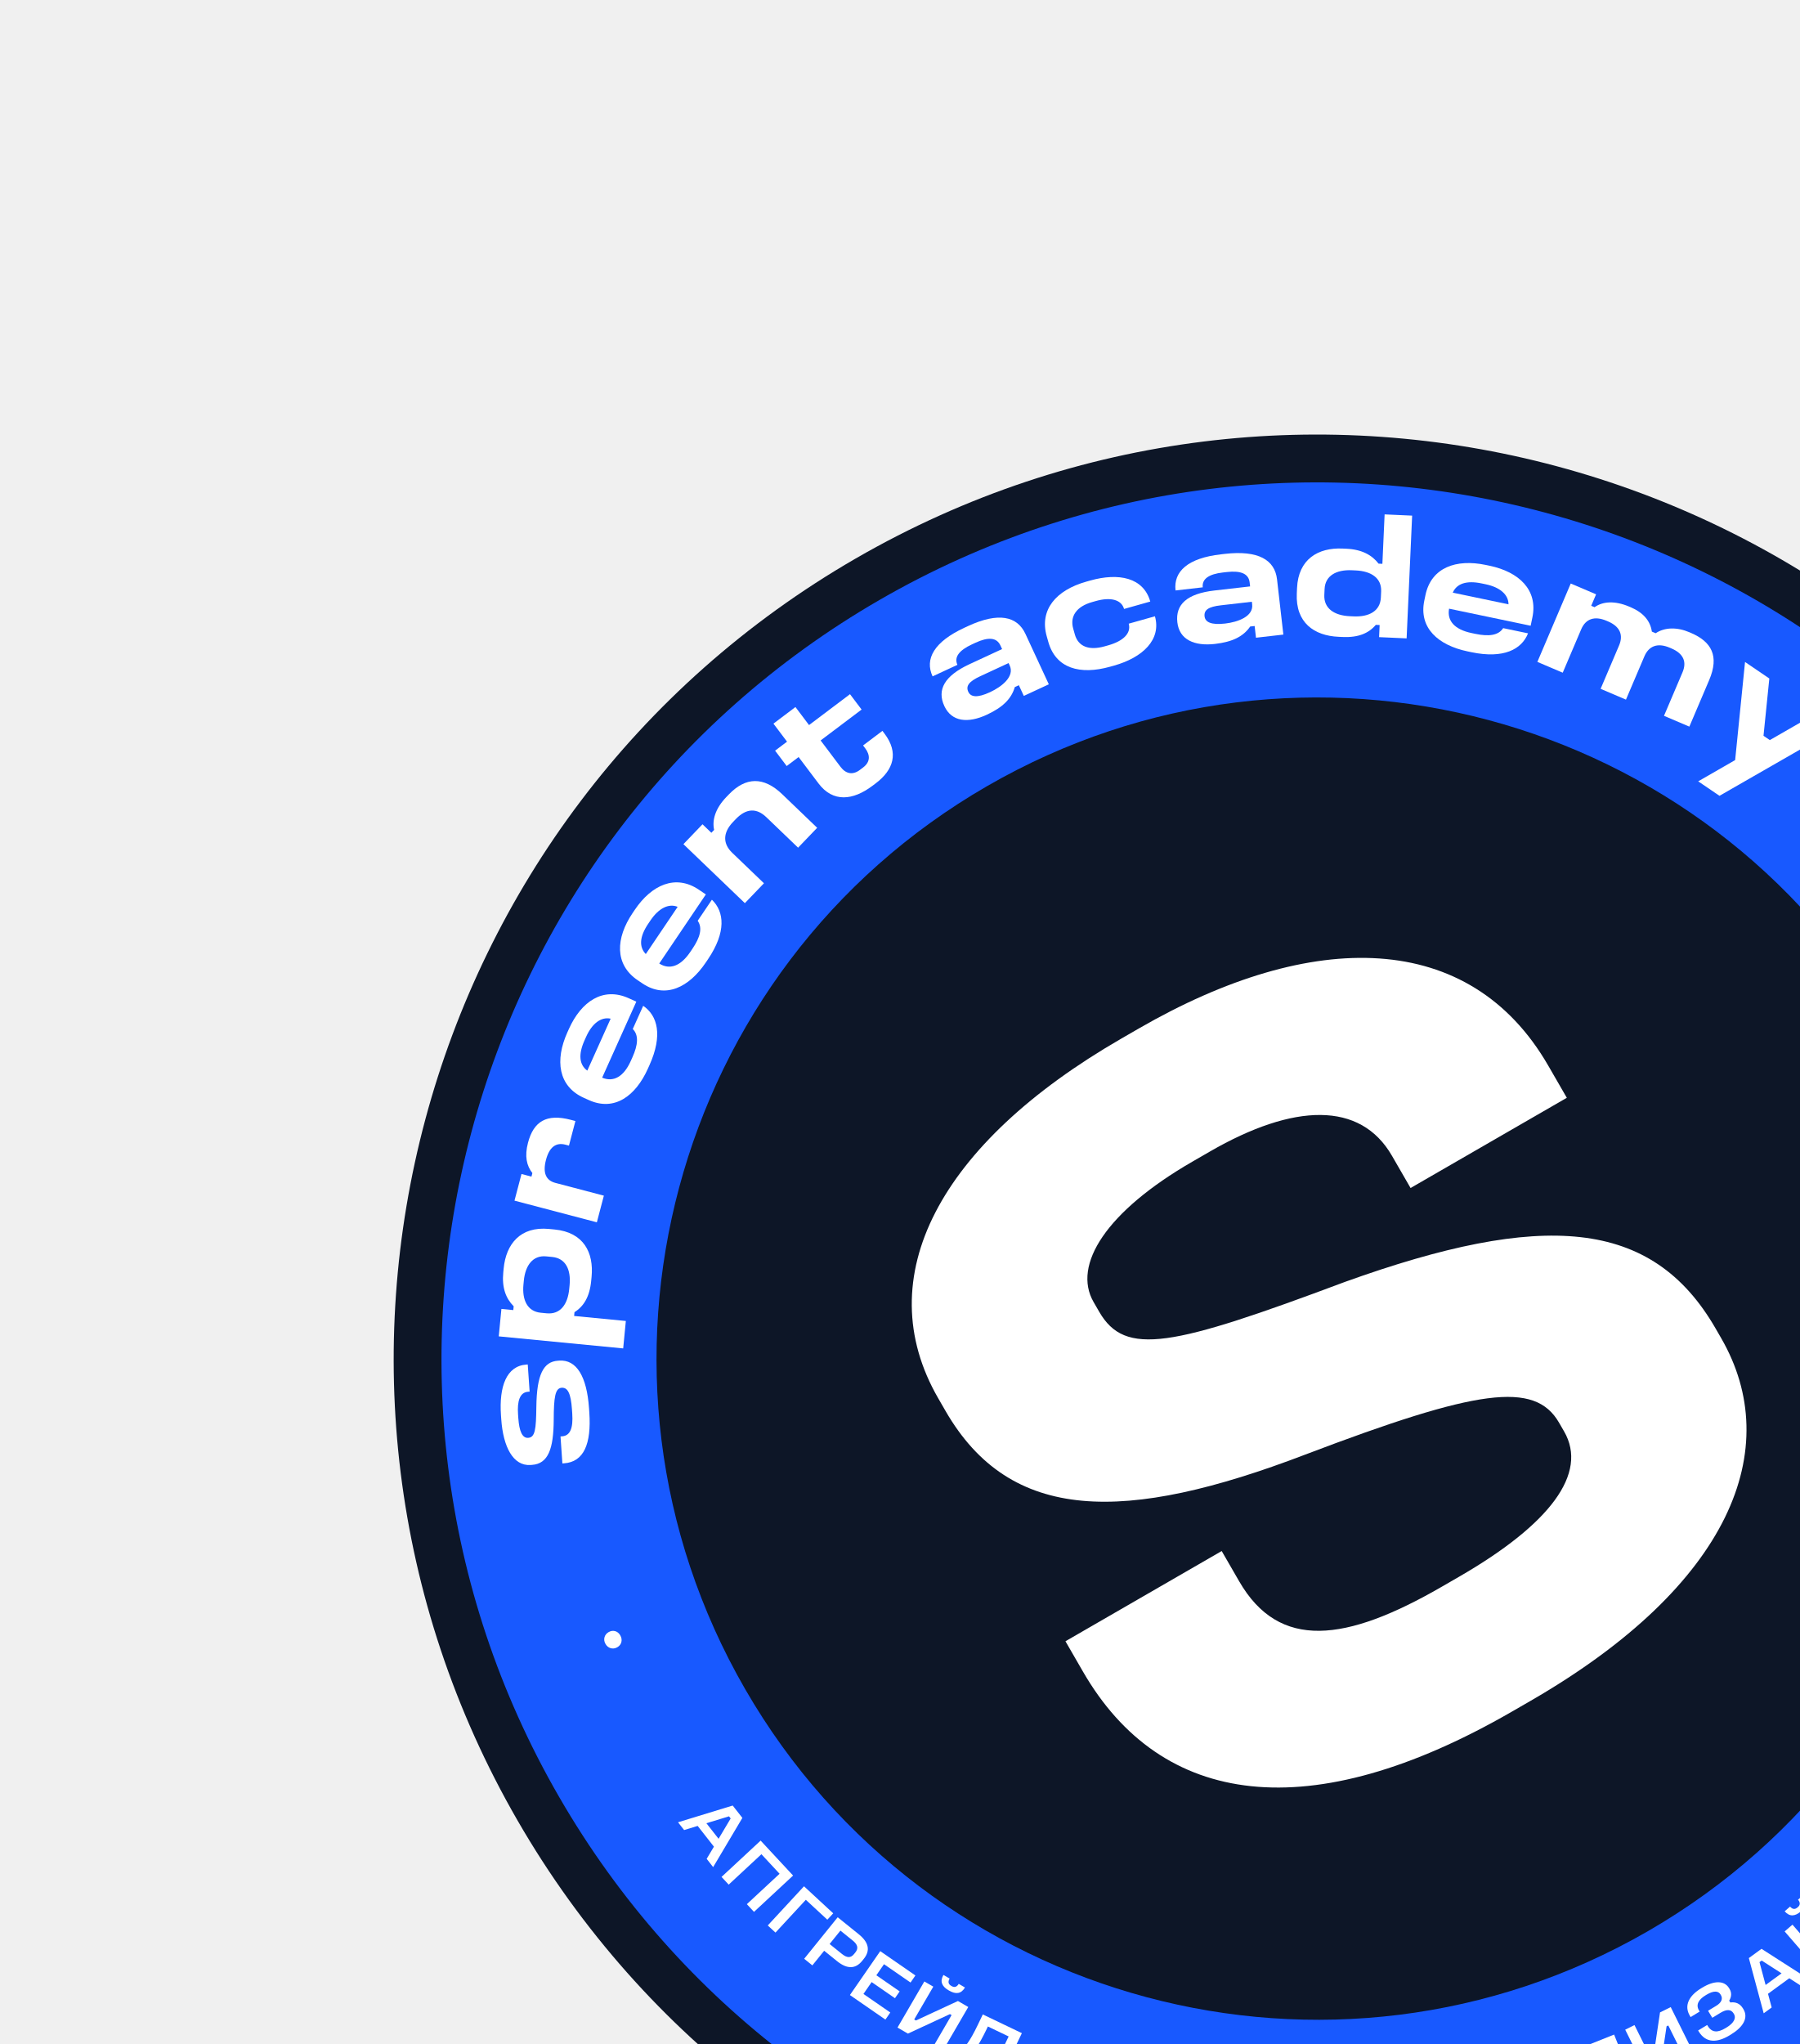
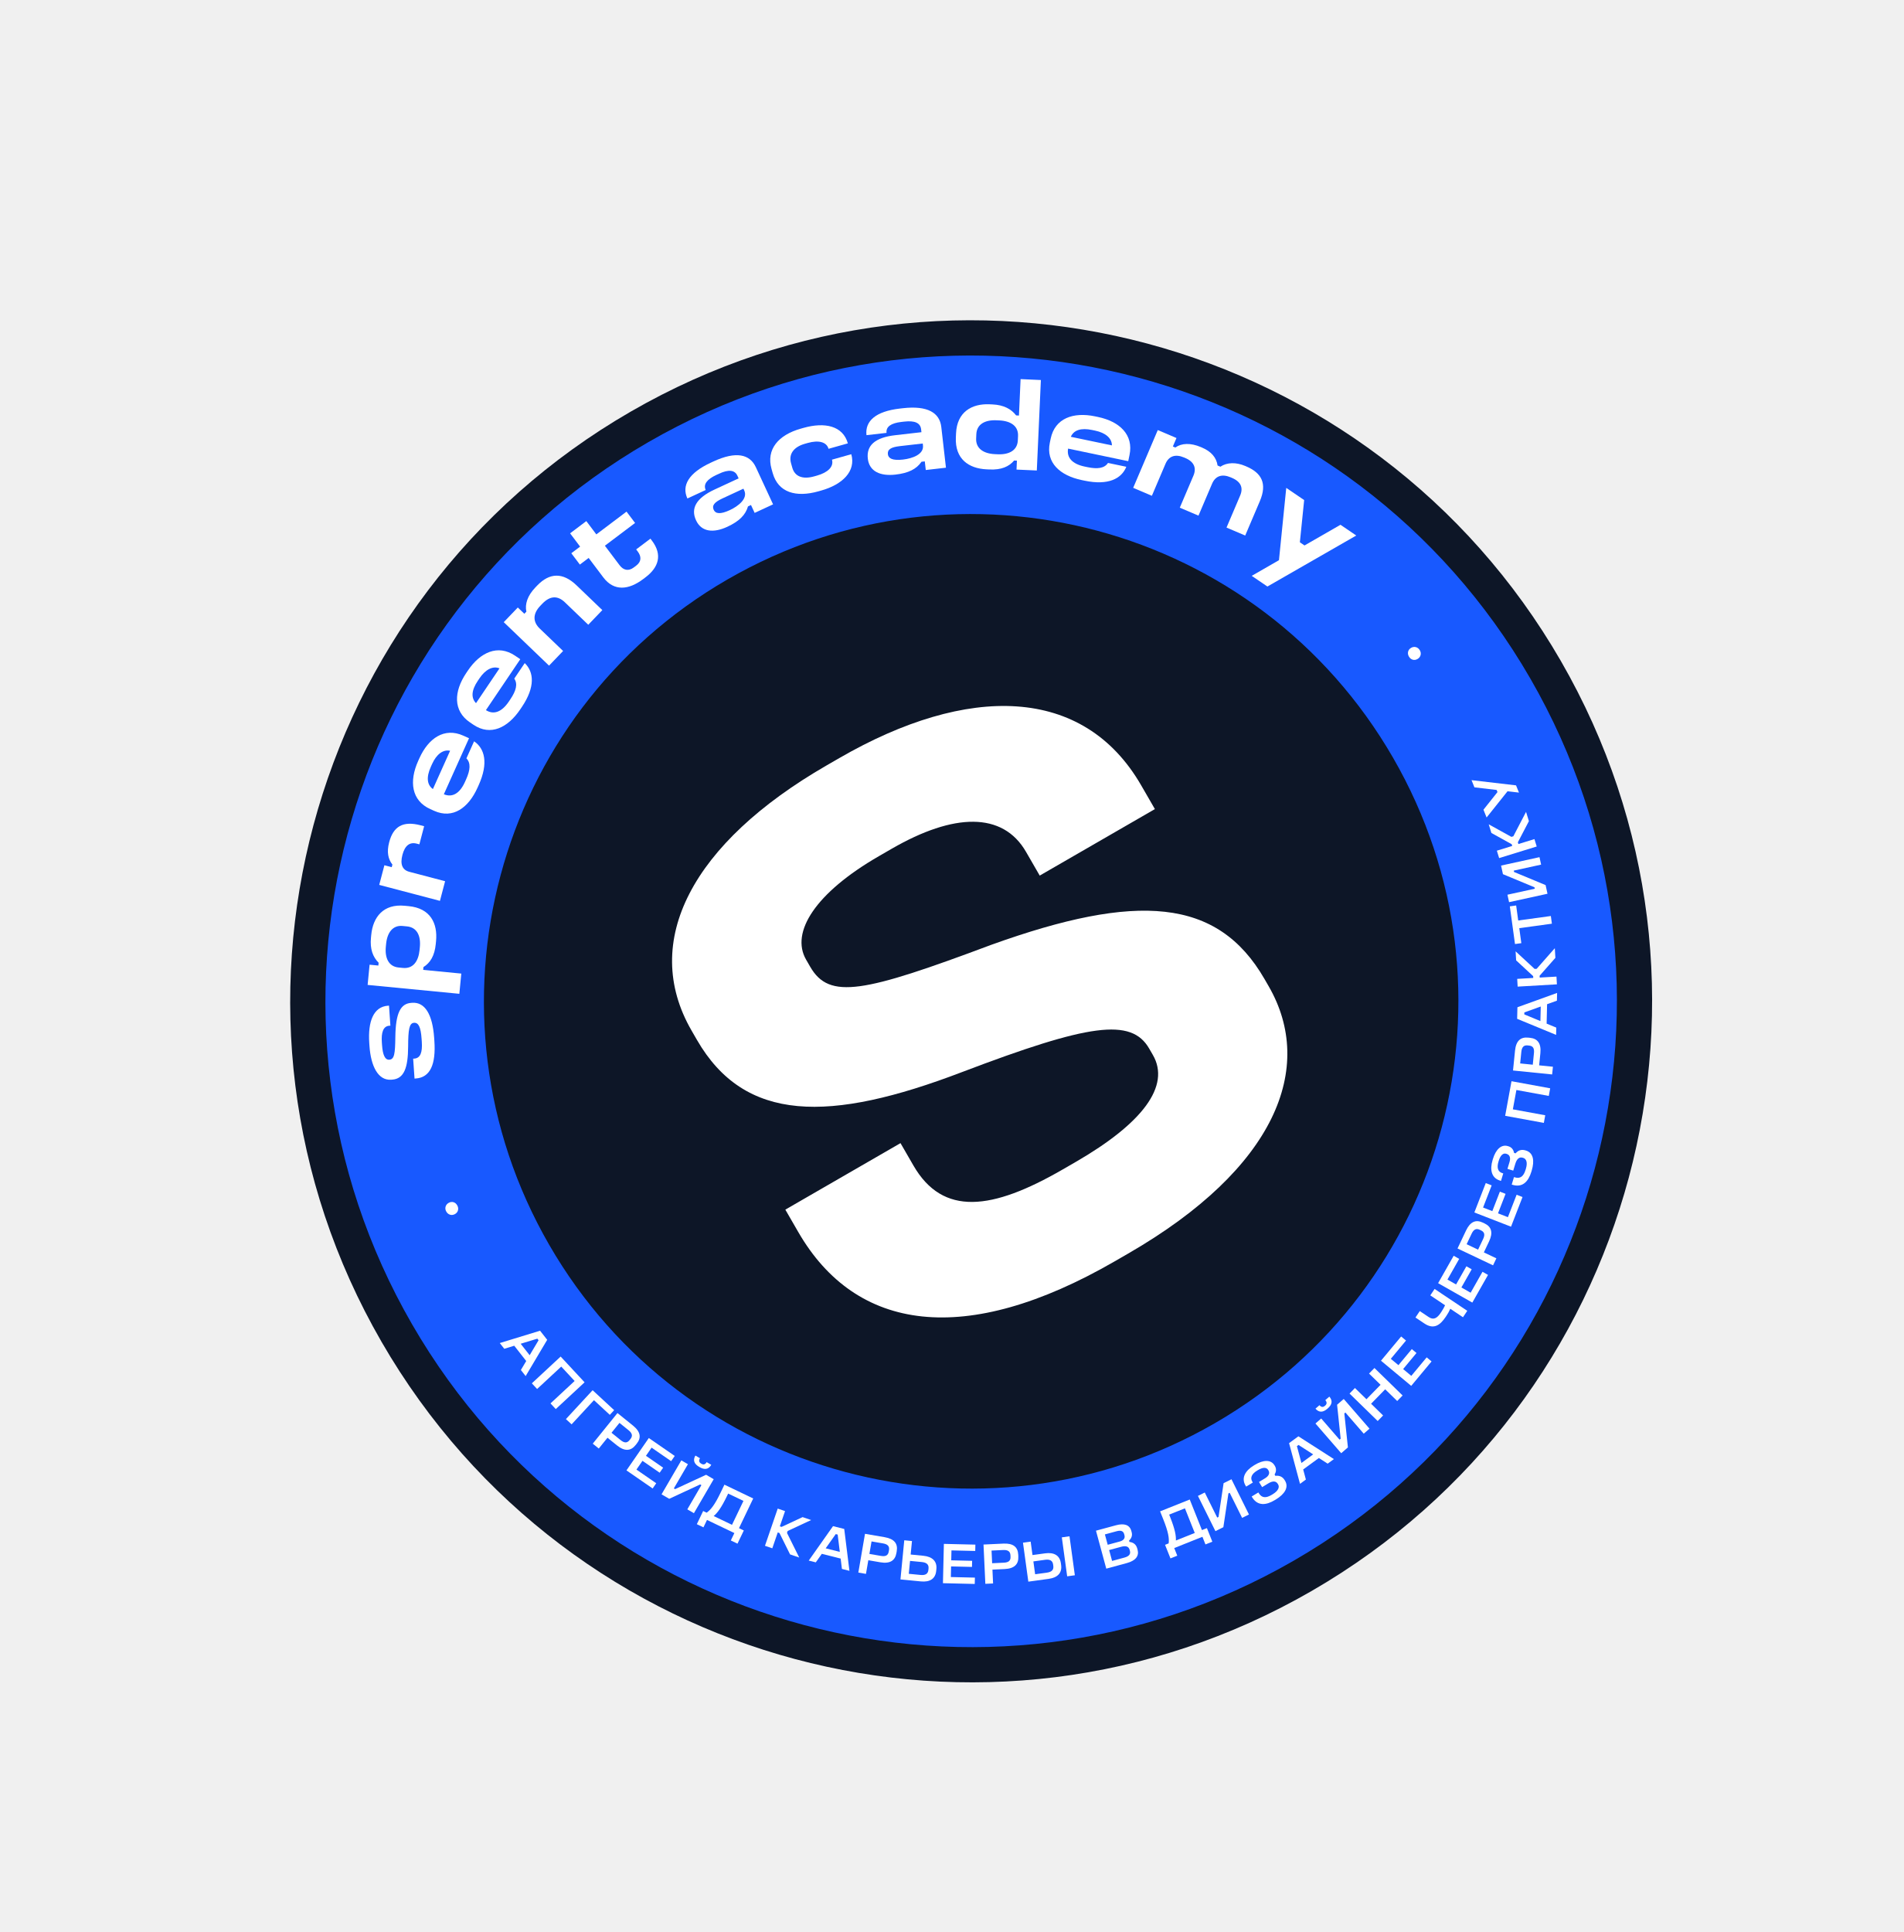
- <svg xmlns="http://www.w3.org/2000/svg" width="427" height="485" viewBox="0 0 427 485" fill="none">
-   <ellipse cx="312.688" cy="322.371" rx="219.22" ry="219.22" transform="rotate(-30 312.688 322.371)" fill="#0D1627" />
-   <ellipse cx="312.691" cy="322.375" rx="207.881" ry="207.881" transform="rotate(-30 312.691 322.375)" fill="#1859FF" />
-   <path d="M146.457 390.884C145.435 391.457 144.266 391.072 143.721 390.099L143.656 389.984C143.13 389.044 143.412 387.846 144.434 387.273L144.5 387.236C145.505 386.673 146.639 387.034 147.184 388.006L147.249 388.122C147.794 389.095 147.529 390.283 146.523 390.847L146.457 390.884Z" fill="white" />
-   <path d="M173.888 428.419L176.184 431.349L169.25 443.027L167.711 441.064L169.434 438.177L165.575 433.253L162.36 434.236L160.914 432.392L173.888 428.419ZM173.012 430.978L167.645 432.616L170.536 436.305L173.409 431.484L173.012 430.978Z" fill="white" />
+ <svg xmlns="http://www.w3.org/2000/svg" width="613" height="622" viewBox="0 0 613 622" fill="none">
+   <ellipse cx="312.687" cy="322.37" rx="219.22" ry="219.22" transform="rotate(-30 312.687 322.37)" fill="#0D1627" />
+   <ellipse cx="312.69" cy="322.375" rx="207.881" ry="207.881" transform="rotate(-30 312.69 322.375)" fill="#1859FF" />
+   <path d="M146.457 390.883C145.435 391.456 144.266 391.071 143.721 390.099L143.656 389.983C143.13 389.044 143.412 387.846 144.434 387.273L144.5 387.236C145.505 386.672 146.639 387.033 147.184 388.006L147.249 388.121C147.794 389.094 147.529 390.283 146.523 390.846L146.457 390.883Z" fill="white" />
+   <path d="M173.888 428.419L176.184 431.349L169.249 443.027L167.711 441.064L169.434 438.177L165.575 433.253L162.36 434.236L160.914 432.392L173.888 428.419ZM173.012 430.978L167.645 432.616L170.536 436.305L173.408 431.484L173.012 430.978Z" fill="white" />
  <path d="M180.517 436.738L188.222 445.031L178.945 453.649L177.247 451.822L185.015 444.606L180.706 439.968L172.938 447.184L171.241 445.356L180.517 436.738Z" fill="white" />
  <path d="M190.81 447.577L197.746 453.994L196.347 455.506L191.242 450.783L184.042 458.565L182.211 456.871L190.81 447.577Z" fill="white" />
-   <path d="M198.807 454.926L203.807 458.961C206.263 460.944 206.55 462.875 204.995 464.802L204.615 465.272C203.084 467.169 201.112 467.326 198.656 465.344L195.597 462.875L192.796 466.345L190.855 464.778L198.807 454.926ZM199.455 458.095L196.891 461.272L199.817 463.634C200.964 464.56 201.876 464.664 202.683 463.664L203.003 463.267C203.799 462.282 203.528 461.383 202.381 460.457L199.455 458.095Z" fill="white" />
-   <path d="M208.905 462.967L217.253 468.737L216.093 470.416L209.796 466.064L207.981 468.692L213.515 472.517L212.398 474.134L206.863 470.309L204.919 473.123L211.293 477.528L210.132 479.207L201.706 473.384L208.905 462.967Z" fill="white" />
-   <path d="M219.375 470.157L221.498 471.393L216.962 479.183L217.371 479.421L227.345 474.797L229.795 476.223L223.424 487.166L221.301 485.929L225.836 478.139L225.444 477.911L215.47 482.535L213.004 481.099L219.375 470.157ZM223.902 468.616L225.372 469.472C224.906 470.272 225.092 470.817 225.745 471.198L225.876 471.274C226.48 471.625 227.072 471.511 227.528 470.727L229.014 471.592C228.12 473.127 226.825 473.248 225.258 472.335L225.094 472.24C223.543 471.337 223.009 470.151 223.902 468.616Z" fill="white" />
+   <path d="M198.808 454.925L203.808 458.961C206.264 460.943 206.55 462.875 204.995 464.801L204.616 465.272C203.084 467.169 201.112 467.325 198.656 465.343L195.598 462.874L192.796 466.345L190.855 464.778L198.808 454.925ZM199.455 458.095L196.891 461.271L199.818 463.633C200.965 464.559 201.876 464.664 202.684 463.664L203.004 463.267C203.799 462.281 203.529 461.383 202.382 460.457L199.455 458.095Z" fill="white" />
+   <path d="M208.905 462.967L217.254 468.737L216.093 470.416L209.797 466.064L207.981 468.692L213.516 472.517L212.398 474.134L206.864 470.309L204.919 473.123L211.293 477.528L210.133 479.207L201.706 473.384L208.905 462.967Z" fill="white" />
+   <path d="M219.375 470.156L221.498 471.392L216.962 479.183L217.371 479.42L227.345 474.797L229.795 476.223L223.424 487.165L221.301 485.929L225.836 478.139L225.444 477.911L215.47 482.534L213.004 481.098L219.375 470.156ZM223.902 468.615L225.372 469.471C224.906 470.271 225.092 470.817 225.745 471.197L225.876 471.273C226.48 471.625 227.072 471.51 227.528 470.726L229.014 471.592C228.12 473.127 226.825 473.248 225.258 472.335L225.094 472.24C223.543 471.336 223.009 470.15 223.902 468.615Z" fill="white" />
  <path d="M234.451 480.848L234.133 481.512C232.19 485.569 230.964 487.077 229.79 488.086L235.687 490.911L239.377 483.207L234.451 480.848ZM233.245 477.986L242.516 482.427L237.937 491.988L239.488 492.731L237.455 496.975L235.307 495.947L236.45 493.56L227.639 489.34L226.496 491.726L224.365 490.706L226.398 486.462L227.523 487C228.909 486.03 230.183 484.377 232.036 480.508L233.245 477.986Z" fill="white" />
-   <path d="M376.445 487.624L376.718 488.309C378.386 492.486 378.665 494.41 378.611 495.957L384.684 493.533L381.517 485.6L376.445 487.624ZM373.522 486.573L383.071 482.762L387.001 492.608L388.598 491.971L390.343 496.341L388.131 497.224L387.15 494.767L378.076 498.389L379.057 500.846L376.863 501.722L375.118 497.351L376.277 496.889C376.503 495.212 376.15 493.155 374.559 489.171L373.522 486.573Z" fill="white" />
-   <path d="M385.707 481.602L387.908 480.51L391.915 488.585L392.339 488.375L393.968 477.502L396.507 476.242L402.136 487.584L399.936 488.676L395.928 480.602L395.522 480.803L393.892 491.676L391.336 492.944L385.707 481.602Z" fill="white" />
-   <path d="M403.724 471.788L403.998 471.621C406.793 469.925 409.224 469.886 410.352 471.744L410.459 471.922C410.96 472.746 410.997 473.718 410.383 474.709L410.648 475.146C411.93 474.964 412.96 475.422 413.637 476.537L413.745 476.715C415.02 478.815 413.673 481.003 410.781 482.758L410.507 482.925C407.647 484.661 404.903 484.911 403.148 482.02L403.011 481.794L405.159 480.489L405.296 480.716C406.277 482.331 407.645 482.363 409.519 481.225L409.794 481.059C411.554 479.99 412.067 478.794 411.518 477.89L411.42 477.728C410.831 476.759 409.784 476.709 408.346 477.582L406.375 478.778L405.365 477.114L407.336 475.918C408.532 475.192 408.938 474.26 408.409 473.388L408.301 473.21C407.801 472.386 406.666 472.301 405.018 473.301L404.744 473.468C403.096 474.468 402.409 475.704 403.232 477.061L403.38 477.303L401.231 478.607L401.074 478.349C399.564 475.861 400.897 473.504 403.724 471.788Z" fill="white" />
-   <path d="M415.048 464.611L418.056 462.417L429.488 469.751L427.473 471.221L424.647 469.399L419.593 473.086L420.465 476.333L418.572 477.714L415.048 464.611ZM417.576 465.575L419.027 470.996L422.814 468.233L418.095 465.196L417.576 465.575Z" fill="white" />
-   <path d="M423.544 458.292L425.4 456.682L431.306 463.493L431.663 463.183L430.511 452.25L432.653 450.393L440.949 459.959L439.092 461.568L433.187 454.758L432.844 455.055L433.995 465.988L431.839 467.858L423.544 458.292ZM423.549 453.51L424.834 452.395C425.441 453.095 426.017 453.096 426.588 452.6L426.702 452.501C427.231 452.043 427.313 451.446 426.719 450.761L428.018 449.634C429.182 450.976 428.878 452.241 427.507 453.429L427.364 453.553C426.008 454.73 424.713 454.852 423.549 453.51Z" fill="white" />
-   <path d="M118.96 336.756L118.894 335.813C118.418 328.934 120.217 324.109 124.934 323.783L125.248 323.761L125.695 330.207L125.341 330.232C123.336 330.371 122.734 332.506 122.943 335.532L123.008 336.476C123.229 339.659 123.972 341.267 125.348 341.172C126.998 341.057 127.224 339.185 127.289 333.849C127.388 326.141 128.955 323.11 132.414 322.87L132.729 322.848C136.817 322.565 139.267 326.582 139.789 334.129L139.857 335.112C140.38 342.659 138.54 346.893 133.862 347.217L133.469 347.244L133.026 340.838L133.38 340.813C135.345 340.677 136.048 338.851 135.809 335.392L135.741 334.409C135.479 330.636 134.747 329.186 133.293 329.287C131.76 329.393 131.43 331.469 131.412 336.921C131.372 343.756 130.117 347.319 126.265 347.585L125.912 347.61C121.784 347.895 119.414 343.32 118.96 336.756Z" fill="white" />
-   <path d="M118.368 317.093L118.998 310.582L121.821 310.856L121.909 309.954C120.033 308.07 119.091 305.525 119.441 301.917L119.532 300.975C120.09 295.211 123.471 290.946 130.295 291.606L131.628 291.735C138.531 292.403 140.953 297.229 140.395 302.994L140.304 303.935C139.94 307.7 138.532 309.979 136.341 311.35L136.253 312.252L148.529 313.44L147.899 319.95L118.368 317.093ZM124.229 304.795C123.876 308.442 125.155 311.178 128.332 311.486L129.743 311.622C132.998 311.937 134.739 309.493 135.092 305.846L135.179 304.944C135.536 301.257 134.253 298.56 131.038 298.249L129.626 298.112C126.488 297.809 124.673 300.206 124.316 303.893L124.229 304.795Z" fill="white" />
-   <path d="M122.102 284.89L123.765 278.564L126.128 279.186L126.348 278.347C124.974 276.601 124.466 274.349 125.308 271.148C126.64 266.08 129.702 264.196 135.456 265.709L136.561 266L135.028 271.83L134.19 271.609C131.904 271.008 130.36 272.232 129.578 275.204C128.777 278.253 129.519 280.077 131.805 280.678L143.313 283.704L141.65 290.03L122.102 284.89Z" fill="white" />
-   <path d="M134.636 244.993L135.024 244.13C137.931 237.662 143.075 234.099 149.184 236.845L151.017 237.669L142.908 255.709C145.6 256.833 148.014 255.499 149.694 251.761L150.081 250.899C151.422 247.916 151.628 245.633 150.174 244.158L152.645 238.66C156.056 240.97 157.325 245.644 154.142 252.724L153.755 253.587C150.831 260.091 145.815 263.755 139.777 261.041L138.556 260.492C132.446 257.746 131.696 251.534 134.636 244.993ZM138.717 246.87C137.198 250.248 137.492 252.67 139.383 254.038L144.923 241.712C142.681 241.222 140.542 242.809 139.121 245.972L138.717 246.87Z" fill="white" />
-   <path d="M150.129 216.655L150.658 215.871C154.625 209.993 160.3 207.358 165.852 211.105L167.518 212.229L156.455 228.624C158.915 230.19 161.521 229.286 163.813 225.89L164.342 225.106C166.172 222.395 166.763 220.18 165.582 218.48L168.954 213.483C171.921 216.341 172.375 221.162 168.033 227.596L167.504 228.38C163.515 234.292 157.948 237.047 152.461 233.344L151.351 232.595C145.799 228.848 146.118 222.599 150.129 216.655ZM153.83 219.2C151.758 222.27 151.636 224.707 153.265 226.377L160.825 215.174C158.699 214.31 156.321 215.51 154.381 218.384L153.83 219.2Z" fill="white" />
-   <path d="M162.194 200.302L166.723 195.584L168.827 197.603L169.482 196.92C168.96 194.562 169.795 191.814 172.36 189.142L172.96 188.517C176.97 184.338 181.232 184.223 185.638 188.452L193.938 196.419L189.409 201.138L181.876 193.908C179.63 191.752 177.177 191.691 174.612 194.363L173.985 195.017C171.475 197.632 171.556 200.222 173.773 202.35L181.306 209.58L176.777 214.299L162.194 200.302Z" fill="white" />
-   <path d="M183.558 171.703L188.781 167.765L192.006 172.044L201.728 164.715L204.479 168.365L194.758 175.694L199.478 181.955C200.711 183.591 202.343 183.989 204.073 182.684L204.828 182.115C206.559 180.81 206.563 179.179 205.329 177.543L204.831 176.882L209.425 173.42L209.923 174.08C213.362 178.642 212.064 182.68 207.816 185.882L207.061 186.451C202.436 189.938 197.694 190.454 194.255 185.892L189.535 179.631L186.703 181.766L183.952 178.116L186.784 175.981L183.558 171.703Z" fill="white" />
-   <path d="M228.84 148.969L229.697 148.571C236.989 145.189 241.419 146.218 243.358 150.4L248.912 162.374L242.979 165.126L241.802 162.588L240.837 163.036C240.033 165.797 238.017 167.818 234.192 169.592C229.724 171.664 225.857 171.287 224.117 167.534C222.326 163.673 224.133 160.359 230.102 157.591L237.823 154.01L237.425 153.152C236.546 151.257 234.559 151.093 231.485 152.519L230.663 152.9C227.625 154.31 226.379 155.93 227.224 157.753L221.327 160.488C219.404 156.342 221.727 152.268 228.84 148.969ZM232.645 160.451C229.964 161.694 229.157 162.763 229.804 164.157C230.384 165.408 231.928 165.647 234.966 164.238C237.754 162.945 240.84 160.515 239.63 157.906L239.365 157.334L232.645 160.451Z" fill="white" />
-   <path d="M257.82 138.008L258.73 137.751C265.519 135.838 271.386 137.05 272.989 142.738L266.77 144.491C266.15 142.292 263.587 141.622 260.098 142.605L259.188 142.862C255.472 143.909 253.878 146.242 254.7 149.162L255.096 150.565C255.897 153.409 258.432 154.414 262.148 153.367L263.059 153.11C266.472 152.148 268.53 150.299 267.878 147.986L274.097 146.233C275.657 151.77 271.204 156.013 264.416 157.927L263.506 158.183C256.3 160.214 250.564 158.596 248.79 152.301L248.416 150.974C246.642 144.679 250.615 140.038 257.82 138.008Z" fill="white" />
-   <path d="M289.743 131.533L290.683 131.425C298.668 130.51 302.549 132.881 303.073 137.461L304.576 150.574L298.078 151.319L297.759 148.54L296.702 148.661C295.07 151.029 292.52 152.313 288.332 152.793C283.439 153.353 279.887 151.777 279.416 147.667C278.932 143.439 281.691 140.863 288.228 140.114L296.683 139.145L296.575 138.206C296.338 136.131 294.503 135.35 291.137 135.735L290.236 135.838C286.909 136.22 285.216 137.365 285.445 139.362L278.986 140.102C278.466 135.561 281.953 132.425 289.743 131.533ZM289.741 143.629C286.805 143.965 285.702 144.726 285.877 146.253C286.034 147.623 287.425 148.336 290.752 147.955C293.805 147.605 297.499 146.269 297.172 143.412L297.1 142.785L289.741 143.629Z" fill="white" />
-   <path d="M318.617 130.162L319.561 130.205C323.183 130.368 325.607 131.699 327.172 133.742L328.077 133.783L328.605 122.053L335.139 122.347L333.828 151.474L327.295 151.18L327.424 148.307L326.519 148.266C324.852 150.242 322.398 151.315 318.619 151.145L317.675 151.102C311.889 150.842 307.452 147.763 307.764 140.836L307.824 139.497C308.13 132.688 312.831 129.902 318.617 130.162ZM320.83 135.31C317.131 135.144 314.501 136.603 314.36 139.752L314.296 141.169C314.152 144.357 316.64 146.047 320.34 146.213L321.245 146.254C324.906 146.419 327.573 145 327.718 141.773L327.782 140.356C327.925 137.168 325.436 135.517 321.736 135.351L320.83 135.31Z" fill="white" />
-   <path d="M352.596 134.047L353.522 134.241C360.464 135.693 365.047 139.952 363.676 146.508L363.264 148.475L343.904 144.426C343.384 147.296 345.205 149.367 349.216 150.206L350.142 150.4C353.343 151.069 355.617 150.78 356.745 149.044L362.646 150.278C361.121 154.105 356.828 156.347 349.23 154.758L348.305 154.564C341.324 153.104 336.67 148.991 338.025 142.512L338.299 141.201C339.671 134.644 345.577 132.579 352.596 134.047ZM351.638 138.436C348.013 137.677 345.711 138.484 344.78 140.624L358.008 143.391C358.005 141.096 355.996 139.347 352.602 138.637L351.638 138.436Z" fill="white" />
-   <path d="M372.778 138.457L378.796 141.02L377.638 143.739L378.435 144.078C380.414 142.651 383.336 142.525 386.635 143.93L386.998 144.084C390.006 145.366 391.661 147.312 392.029 149.867L392.936 150.253C395.09 148.815 398.018 148.777 400.918 150.012L401.28 150.167C406.21 152.266 408.06 155.666 405.637 161.357L400.928 172.414L394.911 169.851L399.295 159.556C400.36 157.055 399.569 155.091 396.633 153.84L396.27 153.686C393.406 152.466 391.318 153.247 390.253 155.748L385.884 166.007L379.867 163.445L384.251 153.15C385.285 150.721 384.525 148.684 381.625 147.449L381.262 147.295C378.399 146.075 376.31 146.856 375.261 149.321L370.877 159.616L364.859 157.054L372.778 138.457Z" fill="white" />
-   <path d="M414.143 157.074L419.909 160.996L418.526 174.589L420.025 175.608L431.605 168.951L436.687 172.408L408.078 188.83L403.028 185.395L411.796 180.351L414.143 157.074Z" fill="white" />
+   <path d="M250.407 485.684L252.767 486.493L251.088 491.391L251.643 491.581L258.417 488.429L261.17 489.373L253.61 492.895L253.395 493.52L257.333 501.442L254.383 500.432L250.969 493.548L250.415 493.358L248.662 498.471L246.302 497.662L250.407 485.684Z" fill="white" />
+   <path d="M268.214 491.335L271.824 492.244L273.498 505.722L271.079 505.113L270.672 501.776L264.606 500.249L262.667 502.996L260.395 502.424L268.214 491.335ZM269.089 493.894L265.851 498.477L270.396 499.621L269.713 494.051L269.089 493.894Z" fill="white" />
+   <path d="M278.508 493.804L284.84 494.892C287.951 495.427 289.142 496.974 288.723 499.414L288.621 500.01C288.208 502.412 286.562 503.51 283.451 502.976L279.577 502.31L278.822 506.706L276.363 506.283L278.508 493.804ZM280.617 496.257L279.926 500.28L283.633 500.917C285.085 501.166 285.932 500.813 286.15 499.547L286.236 499.044C286.451 497.796 285.777 497.143 284.324 496.894L280.617 496.257Z" fill="white" />
+   <path d="M291.153 495.887L293.635 496.129L293.212 500.474L297.294 500.871C300.228 501.157 301.733 502.671 301.493 505.135L301.434 505.737C301.187 508.276 299.405 509.412 296.508 509.13L289.925 508.489L291.153 495.887ZM293.012 502.524L292.608 506.681L296.407 507.051C297.893 507.196 298.791 506.751 298.921 505.416L298.967 504.946C299.091 503.667 298.298 503.039 296.812 502.894L293.012 502.524Z" fill="white" />
+   <path d="M303.905 497.046L314.051 497.285L314.003 499.326L306.351 499.145L306.276 502.338L313.002 502.497L312.955 504.462L306.229 504.303L306.149 507.723L313.895 507.906L313.847 509.946L303.606 509.704L303.905 497.046Z" fill="white" />
+   <path d="M316.667 497.258L323.086 496.958C326.238 496.811 327.735 498.065 327.85 500.538L327.878 501.142C327.992 503.577 326.621 505.004 323.469 505.151L319.542 505.335L319.75 509.79L317.259 509.906L316.667 497.258ZM319.255 499.199L319.446 503.277L323.202 503.101C324.675 503.032 325.426 502.505 325.366 501.222L325.342 500.712C325.283 499.447 324.484 498.955 323.012 499.024L319.255 499.199Z" fill="white" />
+   <path d="M341.883 494.946L344.355 494.607L346.076 507.151L343.604 507.49L341.883 494.946ZM329.376 496.662L331.848 496.322L332.441 500.647L336.504 500.09C339.425 499.689 341.239 500.814 341.575 503.267L341.657 503.866C342.004 506.393 340.534 507.911 337.65 508.307L331.097 509.206L329.376 496.662ZM332.721 502.688L333.289 506.826L337.071 506.307C338.55 506.104 339.321 505.464 339.138 504.135L339.074 503.667C338.899 502.394 337.982 501.966 336.503 502.169L332.721 502.688Z" fill="white" />
+   <path d="M352.879 492.8L359.318 491.053C361.944 490.34 363.72 490.896 364.26 492.884L364.368 493.285C364.651 494.325 364.329 495.235 363.533 495.979L363.652 496.417C364.883 496.553 365.804 497.204 366.16 498.517L366.274 498.937C366.808 500.906 365.697 502.441 362.834 503.218L356.195 505.02L352.879 492.8ZM355.75 493.998L356.656 497.336L360.504 496.292C361.836 495.931 362.297 495.179 362.045 494.249L361.951 493.902C361.694 492.954 360.967 492.583 359.544 492.969L355.75 493.998ZM357.116 499.032L358.066 502.534L362.024 501.46C363.556 501.045 364.087 500.333 363.8 499.275L363.711 498.947C363.429 497.907 362.569 497.553 361.019 497.973L357.116 499.032Z" fill="white" />
+   <path d="M376.446 487.624L376.719 488.309C378.386 492.486 378.666 494.41 378.612 495.957L384.685 493.533L381.518 485.6L376.446 487.624ZM373.523 486.573L383.071 482.762L387.001 492.608L388.599 491.971L390.343 496.341L388.132 497.224L387.151 494.767L378.077 498.389L379.057 500.846L376.863 501.722L375.119 497.351L376.277 496.889C376.503 495.212 376.15 493.155 374.56 489.171L373.523 486.573Z" fill="white" />
+   <path d="M385.708 481.602L387.908 480.51L391.916 488.584L392.339 488.374L393.969 477.502L396.508 476.242L402.137 487.584L399.936 488.676L395.929 480.601L395.522 480.803L393.893 491.675L391.337 492.944L385.708 481.602Z" fill="white" />
+   <path d="M403.724 471.788L403.999 471.621C406.794 469.924 409.224 469.886 410.352 471.744L410.46 471.921C410.96 472.745 410.998 473.717 410.384 474.709L410.648 475.145C411.931 474.964 412.961 475.422 413.637 476.536L413.745 476.714C415.02 478.814 413.673 481.002 410.782 482.758L410.507 482.924C407.648 484.66 404.904 484.911 403.148 482.019L403.011 481.793L405.16 480.489L405.297 480.715C406.278 482.33 407.646 482.362 409.519 481.225L409.794 481.058C411.555 479.989 412.067 478.794 411.518 477.889L411.42 477.728C410.832 476.758 409.785 476.709 408.347 477.581L406.376 478.778L405.366 477.114L407.337 475.917C408.532 475.192 408.939 474.259 408.409 473.387L408.302 473.209C407.801 472.386 406.667 472.301 405.019 473.301L404.744 473.468C403.096 474.468 402.409 475.703 403.233 477.06L403.38 477.302L401.231 478.607L401.075 478.348C399.564 475.86 400.897 473.504 403.724 471.788Z" fill="white" />
+   <path d="M415.049 464.611L418.056 462.417L429.488 469.75L427.473 471.22L424.647 469.399L419.593 473.085L420.465 476.333L418.572 477.714L415.049 464.611ZM417.576 465.574L419.028 470.995L422.814 468.233L418.095 465.196L417.576 465.574Z" fill="white" />
+   <path d="M423.544 458.291L425.4 456.682L431.306 463.492L431.663 463.183L430.512 452.249L432.653 450.392L440.949 459.958L439.093 461.568L433.187 454.757L432.844 455.055L433.996 465.988L431.84 467.857L423.544 458.291ZM423.55 453.509L424.835 452.395C425.441 453.094 426.017 453.095 426.588 452.6L426.703 452.501C427.231 452.043 427.314 451.446 426.719 450.761L428.019 449.634C429.182 450.976 428.878 452.24 427.507 453.429L427.365 453.553C426.008 454.729 424.713 454.851 423.55 453.509Z" fill="white" />
+   <path d="M434.52 448.65L436.262 446.865L439.968 450.48L444.508 445.827L440.801 442.211L442.543 440.425L451.607 449.267L449.865 451.052L445.996 447.278L441.456 451.932L445.325 455.706L443.584 457.492L434.52 448.65Z" fill="white" />
+   <path d="M444.645 438.076L451.137 430.276L452.706 431.581L447.81 437.464L450.265 439.507L454.568 434.336L456.079 435.593L451.776 440.765L454.405 442.952L459.361 436.997L460.93 438.302L454.378 446.176L444.645 438.076Z" fill="white" />
+   <path d="M455.748 424.17L457.135 422.097L460.041 424.042C461.642 425.114 462.797 424.272 463.87 422.67L464.132 422.278C464.595 421.587 464.995 420.854 465.279 420.225L460.52 417.04L461.908 414.967L472.43 422.011L471.042 424.084L466.959 421.35C466.664 422.062 466.233 422.843 465.718 423.612L465.497 423.942C463.615 426.753 461.59 428.08 458.622 426.094L455.748 424.17Z" fill="white" />
+   <path d="M463.04 413.112L468.05 404.286L469.825 405.293L466.047 411.95L468.824 413.526L472.145 407.675L473.855 408.645L470.534 414.496L473.509 416.185L477.333 409.446L479.108 410.454L474.052 419.362L463.04 413.112Z" fill="white" />
+   <path d="M469.288 401.943L472.042 396.137C473.395 393.286 475.206 392.556 477.442 393.617L477.989 393.876C480.191 394.921 480.805 396.802 479.452 399.653L477.767 403.205L481.796 405.117L480.727 407.37L469.288 401.943ZM472.218 400.572L475.906 402.322L477.518 398.924C478.15 397.592 478.038 396.682 476.877 396.131L476.416 395.912C475.272 395.369 474.462 395.842 473.83 397.174L472.218 400.572Z" fill="white" />
+   <path d="M474.708 390.348L478.379 380.887L480.282 381.625L477.513 388.761L480.491 389.916L482.925 383.644L484.757 384.355L482.323 390.627L485.512 391.865L488.315 384.641L490.218 385.379L486.512 394.929L474.708 390.348Z" fill="white" />
+   <path d="M480.586 373.444L480.679 373.137C481.626 370.007 483.409 368.355 485.489 368.985L485.688 369.045C486.611 369.324 487.288 370.023 487.493 371.171L487.982 371.318C488.815 370.327 489.887 369.98 491.135 370.357L491.334 370.418C493.686 371.129 494.145 373.657 493.165 376.895L493.072 377.203C492.104 380.404 490.229 382.423 486.991 381.444L486.738 381.367L487.466 378.961L487.719 379.038C489.528 379.585 490.567 378.695 491.202 376.597L491.295 376.29C491.892 374.318 491.475 373.086 490.462 372.78L490.281 372.725C489.196 372.397 488.383 373.059 487.896 374.669L487.228 376.876L485.365 376.312L486.033 374.105C486.438 372.766 486.118 371.801 485.141 371.505L484.942 371.445C484.02 371.166 483.118 371.861 482.56 373.706L482.467 374.013C481.909 375.858 482.222 377.237 483.742 377.696L484.013 377.778L483.285 380.184L482.996 380.097C480.21 379.254 479.628 376.609 480.586 373.444Z" fill="white" />
+   <path d="M484.628 359.23L486.667 348.095L499.122 350.375L498.673 352.829L488.244 350.919L487.104 357.147L497.532 359.056L497.083 361.51L484.628 359.23Z" fill="white" />
+   <path d="M487.156 344.641L487.803 338.248C488.12 335.108 489.581 333.812 492.044 334.061L492.645 334.122C495.071 334.367 496.28 335.933 495.963 339.073L495.567 342.984L500.005 343.432L499.754 345.914L487.156 344.641ZM489.457 342.366L493.518 342.776L493.896 339.035C494.045 337.568 493.634 336.748 492.355 336.619L491.847 336.567C490.588 336.44 489.983 337.158 489.835 338.624L489.457 342.366Z" fill="white" />
+   <path d="M488.486 328.005L488.574 324.283L501.349 319.67L501.29 322.164L498.125 323.299L497.977 329.552L501.085 330.835L501.03 333.178L488.486 328.005ZM490.788 326.585L495.974 328.73L496.085 324.044L490.804 325.943L490.788 326.585Z" fill="white" />
+   <path d="M488.648 317.637L488.504 315.146L493.673 314.847L493.64 314.262L488.159 309.184L487.99 306.279L494.111 311.944L494.771 311.906L500.614 305.263L500.795 308.376L495.715 314.142L495.749 314.726L501.145 314.414L501.289 316.904L488.648 317.637Z" fill="white" />
+   <path d="M487.792 303.93L486.127 291.797L488.168 291.517L488.831 296.348L499.335 294.907L499.674 297.378L489.17 298.819L489.833 303.65L487.792 303.93Z" fill="white" />
+   <path d="M485.887 290.448L485.361 288.048L494.167 286.12L494.066 285.658L483.914 281.439L483.308 278.67L495.677 275.962L496.202 278.362L487.396 280.29L487.493 280.733L497.645 284.952L498.255 287.74L485.887 290.448Z" fill="white" />
+   <path d="M482.688 276.259L481.953 273.876L486.901 272.349L486.728 271.789L480.192 268.169L479.334 265.388L486.632 269.426L487.264 269.231L491.349 261.384L492.269 264.364L488.714 271.176L488.887 271.736L494.052 270.143L494.787 272.526L482.688 276.259Z" fill="white" />
+   <path d="M478.652 263.19L477.64 260.684L482.156 255.009L481.881 254.325L474.733 253.481L473.799 251.168L488.13 252.843L489.07 255.173L485.391 254.743L478.652 263.19Z" fill="white" />
+   <path d="M454.339 208.575C455.343 207.971 456.523 208.319 457.098 209.275L457.166 209.388C457.721 210.311 457.477 211.517 456.473 212.121L456.408 212.16C455.42 212.754 454.276 212.428 453.701 211.473L453.633 211.36C453.058 210.404 453.286 209.208 454.274 208.614L454.339 208.575Z" fill="white" />
+   <path d="M118.96 336.755L118.895 335.812C118.419 328.933 120.217 324.109 124.934 323.782L125.249 323.761L125.695 330.207L125.341 330.231C123.336 330.37 122.734 332.505 122.943 335.532L123.008 336.475C123.229 339.659 123.972 341.266 125.348 341.171C126.999 341.057 127.224 339.185 127.29 333.849C127.388 326.14 128.956 323.109 132.414 322.87L132.729 322.848C136.817 322.565 139.267 326.582 139.789 334.129L139.857 335.111C140.38 342.658 138.54 346.893 133.863 347.217L133.469 347.244L133.026 340.837L133.38 340.813C135.345 340.676 136.048 338.851 135.809 335.392L135.741 334.409C135.48 330.635 134.747 329.185 133.293 329.286C131.76 329.392 131.43 331.469 131.412 336.92C131.372 343.756 130.118 347.318 126.265 347.585L125.912 347.609C121.785 347.895 119.414 343.32 118.96 336.755Z" fill="white" />
+   <path d="M118.368 317.092L118.998 310.582L121.822 310.855L121.909 309.953C120.033 308.07 119.092 305.524 119.441 301.916L119.532 300.975C120.09 295.21 123.471 290.945 130.295 291.606L131.628 291.735C138.531 292.403 140.953 297.229 140.395 302.994L140.304 303.935C139.94 307.7 138.532 309.978 136.341 311.35L136.254 312.252L148.529 313.439L147.899 319.95L118.368 317.092ZM124.229 304.794C123.876 308.441 125.155 311.178 128.332 311.485L129.743 311.622C132.999 311.937 134.739 309.493 135.092 305.845L135.18 304.943C135.536 301.257 134.253 298.56 131.038 298.249L129.626 298.112C126.488 297.808 124.673 300.206 124.316 303.892L124.229 304.794Z" fill="white" />
+   <path d="M122.102 284.89L123.765 278.564L126.128 279.185L126.348 278.347C124.974 276.6 124.466 274.348 125.308 271.148C126.64 266.08 129.702 264.196 135.456 265.709L136.561 265.999L135.028 271.829L134.19 271.609C131.904 271.008 130.36 272.231 129.578 275.204C128.777 278.252 129.519 280.077 131.806 280.678L143.313 283.704L141.65 290.029L122.102 284.89Z" fill="white" />
+   <path d="M134.636 244.992L135.024 244.13C137.932 237.661 143.075 234.098 149.185 236.845L151.017 237.668L142.908 255.709C145.6 256.832 148.014 255.498 149.694 251.761L150.082 250.898C151.422 247.915 151.628 245.632 150.174 244.158L152.645 238.659C156.056 240.97 157.325 245.644 154.143 252.724L153.755 253.586C150.831 260.091 145.815 263.754 139.778 261.04L138.556 260.491C132.446 257.745 131.696 251.533 134.636 244.992ZM138.717 246.87C137.199 250.248 137.492 252.67 139.383 254.038L144.924 241.711C142.681 241.222 140.542 242.809 139.121 245.971L138.717 246.87Z" fill="white" />
+   <path d="M150.129 216.655L150.658 215.871C154.625 209.992 160.3 207.358 165.853 211.104L167.518 212.228L156.455 228.624C158.916 230.189 161.521 229.286 163.814 225.889L164.342 225.105C166.172 222.395 166.763 220.18 165.582 218.479L168.954 213.482C171.921 216.34 172.375 221.162 168.033 227.596L167.504 228.38C163.515 234.291 157.948 237.047 152.461 233.344L151.351 232.595C145.799 228.848 146.118 222.599 150.129 216.655ZM153.83 219.2C151.759 222.27 151.636 224.706 153.265 226.376L160.825 215.174C158.699 214.31 156.321 215.509 154.381 218.383L153.83 219.2Z" fill="white" />
+   <path d="M162.195 200.302L166.724 195.583L168.827 197.602L169.482 196.92C168.96 194.562 169.795 191.814 172.36 189.142L172.96 188.516C176.971 184.338 181.232 184.223 185.638 188.452L193.938 196.419L189.409 201.137L181.876 193.907C179.631 191.752 177.177 191.69 174.612 194.362L173.985 195.016C171.475 197.631 171.556 200.221 173.773 202.35L181.306 209.58L176.777 214.298L162.195 200.302Z" fill="white" />
+   <path d="M183.558 171.702L188.781 167.765L192.007 172.044L201.728 164.715L204.479 168.364L194.758 175.693L199.478 181.954C200.711 183.59 202.343 183.988 204.073 182.684L204.829 182.114C206.559 180.81 206.563 179.179 205.33 177.543L204.831 176.882L209.425 173.419L209.923 174.08C213.362 178.642 212.064 182.68 207.817 185.882L207.061 186.451C202.437 189.938 197.694 190.454 194.255 185.892L189.535 179.631L186.704 181.765L183.952 178.116L186.784 175.981L183.558 171.702Z" fill="white" />
+   <path d="M228.84 148.968L229.698 148.57C236.989 145.188 241.419 146.217 243.358 150.399L248.912 162.373L242.979 165.125L241.802 162.587L240.837 163.035C240.033 165.797 238.017 167.818 234.192 169.592C229.724 171.664 225.857 171.286 224.117 167.533C222.326 163.673 224.133 160.359 230.103 157.59L237.823 154.009L237.425 153.151C236.546 151.257 234.559 151.093 231.485 152.519L230.663 152.9C227.625 154.309 226.379 155.93 227.224 157.752L221.327 160.488C219.404 156.342 221.727 152.267 228.84 148.968ZM232.645 160.45C229.964 161.693 229.157 162.763 229.804 164.157C230.384 165.408 231.928 165.647 234.967 164.238C237.754 162.945 240.84 160.514 239.63 157.905L239.365 157.333L232.645 160.45Z" fill="white" />
+   <path d="M257.82 138.007L258.731 137.751C265.519 135.838 271.387 137.049 272.99 142.738L266.77 144.491C266.15 142.291 263.587 141.622 260.098 142.605L259.188 142.861C255.472 143.909 253.878 146.241 254.701 149.161L255.096 150.564C255.898 153.409 258.432 154.414 262.149 153.366L263.059 153.11C266.472 152.148 268.53 150.299 267.878 147.986L274.097 146.233C275.658 151.77 271.204 156.013 264.416 157.926L263.506 158.183C256.3 160.213 250.564 158.596 248.79 152.301L248.416 150.973C246.642 144.678 250.615 140.038 257.82 138.007Z" fill="white" />
+   <path d="M289.743 131.532L290.683 131.424C298.668 130.509 302.549 132.881 303.073 137.461L304.576 150.574L298.078 151.318L297.759 148.539L296.702 148.66C295.07 151.029 292.52 152.312 288.332 152.792C283.439 153.353 279.887 151.777 279.416 147.666C278.932 143.439 281.691 140.862 288.228 140.113L296.683 139.144L296.575 138.205C296.338 136.13 294.503 135.349 291.137 135.735L290.237 135.838C286.909 136.219 285.216 137.365 285.445 139.361L278.986 140.101C278.466 135.561 281.953 132.425 289.743 131.532ZM289.741 143.628C286.805 143.965 285.702 144.725 285.877 146.252C286.034 147.622 287.425 148.335 290.752 147.954C293.805 147.604 297.499 146.269 297.172 143.411L297.1 142.785L289.741 143.628Z" fill="white" />
+   <path d="M318.617 130.162L319.562 130.204C323.183 130.367 325.608 131.699 327.172 133.741L328.078 133.782L328.605 122.053L335.139 122.346L333.829 151.473L327.295 151.18L327.424 148.306L326.519 148.265C324.852 150.241 322.398 151.314 318.619 151.144L317.675 151.102C311.889 150.841 307.452 147.763 307.764 140.835L307.824 139.497C308.13 132.688 312.831 129.902 318.617 130.162ZM320.831 135.31C317.131 135.143 314.501 136.603 314.36 139.752L314.296 141.168C314.152 144.357 316.64 146.046 320.34 146.213L321.245 146.253C324.906 146.418 327.573 145 327.718 141.772L327.782 140.355C327.925 137.167 325.436 135.517 321.736 135.35L320.831 135.31Z" fill="white" />
+   <path d="M352.596 134.047L353.522 134.24C360.464 135.692 365.047 139.952 363.676 146.508L363.264 148.475L343.904 144.425C343.384 147.295 345.205 149.367 349.216 150.206L350.142 150.399C353.343 151.069 355.617 150.78 356.745 149.043L362.646 150.278C361.121 154.105 356.828 156.347 349.23 154.757L348.305 154.564C341.324 153.104 336.67 148.991 338.025 142.511L338.299 141.2C339.671 134.644 345.577 132.579 352.596 134.047ZM351.638 138.435C348.013 137.677 345.711 138.484 344.78 140.624L358.008 143.39C358.005 141.095 355.996 139.347 352.602 138.637L351.638 138.435Z" fill="white" />
+   <path d="M372.778 138.457L378.796 141.019L377.638 143.738L378.435 144.078C380.414 142.65 383.336 142.525 386.635 143.929L386.998 144.084C390.007 145.365 391.661 147.312 392.029 149.867L392.936 150.253C395.09 148.814 398.018 148.777 400.918 150.012L401.28 150.166C406.211 152.265 408.06 155.665 405.637 161.357L400.928 172.413L394.911 169.851L399.295 159.555C400.36 157.054 399.569 155.09 396.633 153.84L396.27 153.685C393.406 152.466 391.318 153.247 390.253 155.748L385.884 166.007L379.867 163.444L384.251 153.149C385.285 150.72 384.525 148.684 381.625 147.449L381.262 147.294C378.399 146.075 376.31 146.856 375.261 149.321L370.877 159.616L364.859 157.053L372.778 138.457Z" fill="white" />
+   <path d="M414.143 157.074L419.909 160.996L418.526 174.589L420.025 175.608L431.605 168.951L436.687 172.408L408.078 188.829L403.028 185.395L411.796 180.351L414.143 157.074Z" fill="white" />
  <ellipse cx="312.69" cy="322.374" rx="156.856" ry="156.856" transform="rotate(-30 312.69 322.374)" fill="#0D1627" />
-   <path d="M266.098 246.449L270.269 244.041C311.522 220.224 348.833 220.622 367.431 252.836L371.847 260.484L334.766 281.892L330.35 274.245C322.857 261.266 307.06 261.735 287.129 273.242L282.957 275.651C262.563 287.425 254.454 300.141 259.538 308.948L260.876 311.265C267.031 321.926 278.041 319.587 319.198 304.168C366.025 287.33 392.022 289.006 407.142 315.195L408.48 317.512C423.6 343.701 410.799 376.121 363.289 403.551L358.886 406.093C310.913 433.791 275.606 428.836 257.008 396.622L252.86 389.438L289.941 368.029L294.089 375.213C303.589 391.668 319.413 389.639 342.125 376.526L346.296 374.118C367.85 361.674 376.957 349.618 371.204 339.652L369.999 337.566C364.246 327.601 350.579 329.62 309.788 345.137C267.008 361.492 239.79 361.448 224.402 334.796L222.663 331.783C206.071 303.045 222.991 271.337 266.098 246.449Z" fill="white" />
+   <path d="M266.098 246.449L270.27 244.041C311.523 220.224 348.833 220.622 367.432 252.836L371.848 260.484L334.767 281.892L330.351 274.245C322.858 261.266 307.06 261.735 287.129 273.242L282.958 275.651C262.563 287.425 254.454 300.141 259.539 308.948L260.877 311.265C267.032 321.926 278.042 319.587 319.199 304.168C366.026 287.33 392.023 289.006 407.143 315.195L408.481 317.512C423.601 343.701 410.8 376.121 363.29 403.551L358.887 406.093C310.913 433.791 275.607 428.836 257.008 396.622L252.86 389.438L289.941 368.029L294.089 375.213C303.589 391.668 319.413 389.639 342.125 376.526L346.297 374.118C367.85 361.674 376.958 349.618 371.204 339.652L370 337.566C364.247 327.601 350.58 329.62 309.788 345.137C267.009 361.492 239.79 361.448 224.403 334.796L222.664 331.783C206.072 303.045 222.992 271.337 266.098 246.449Z" fill="white" />
</svg>
